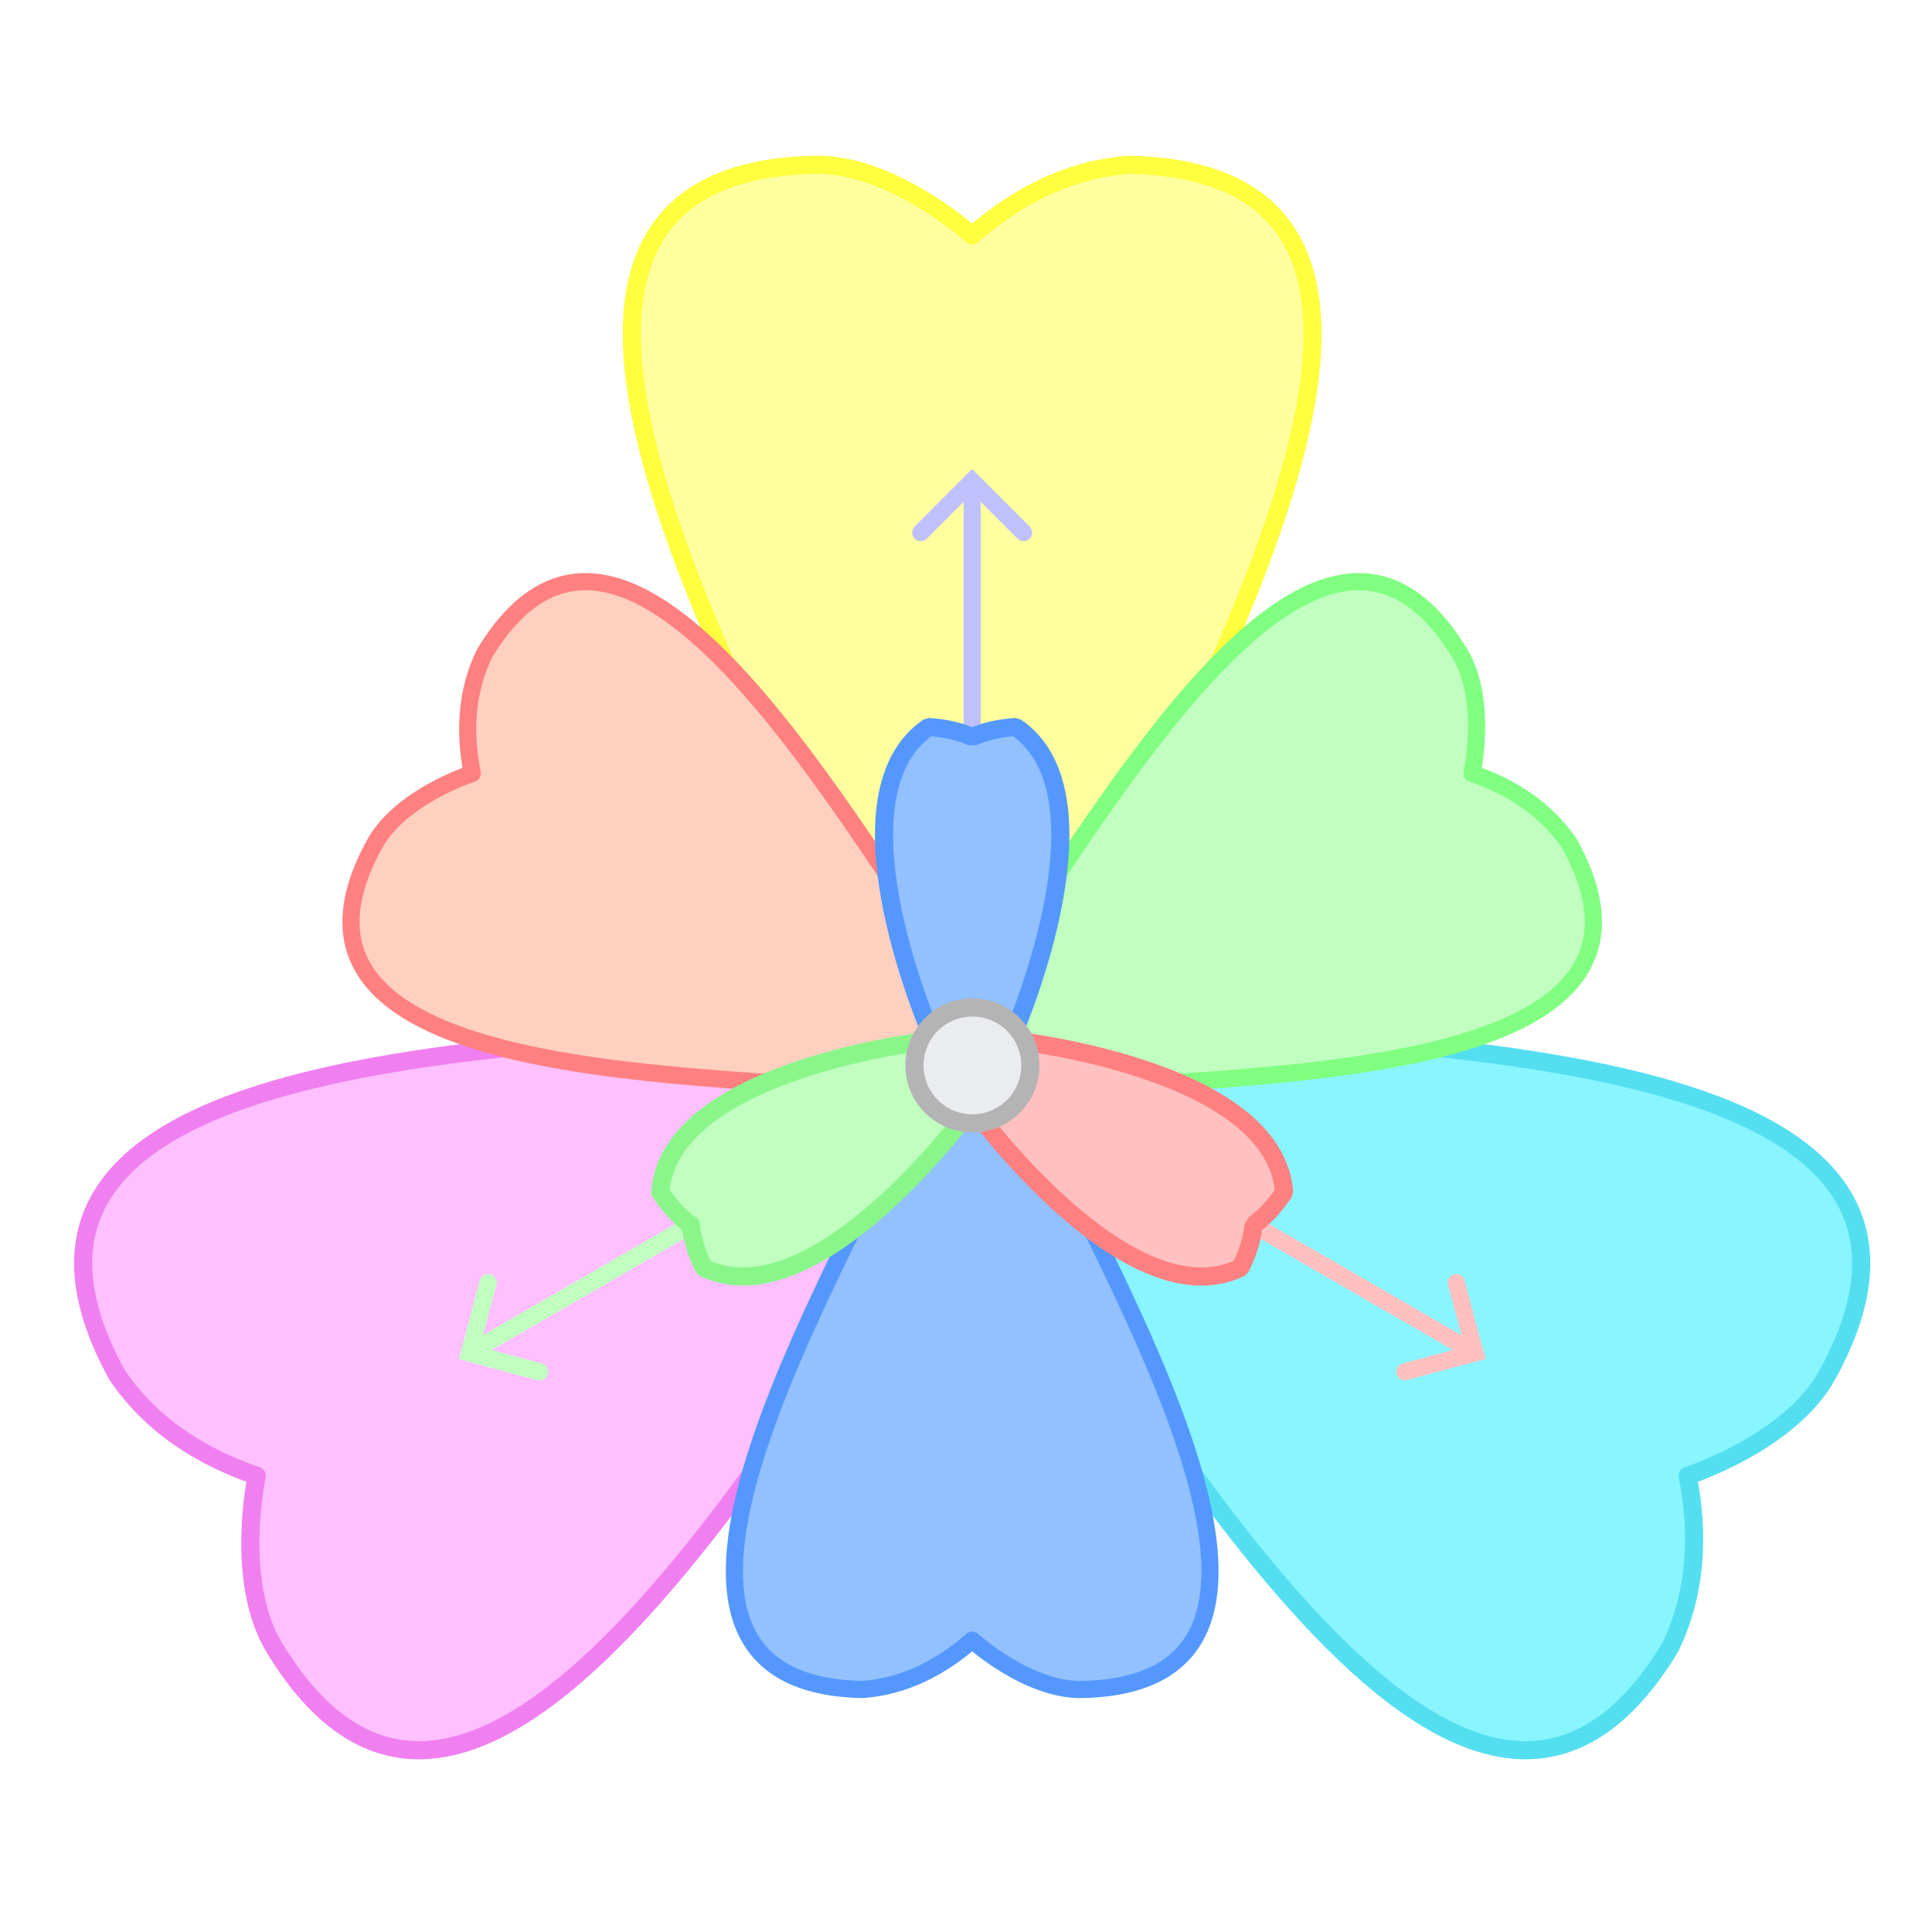
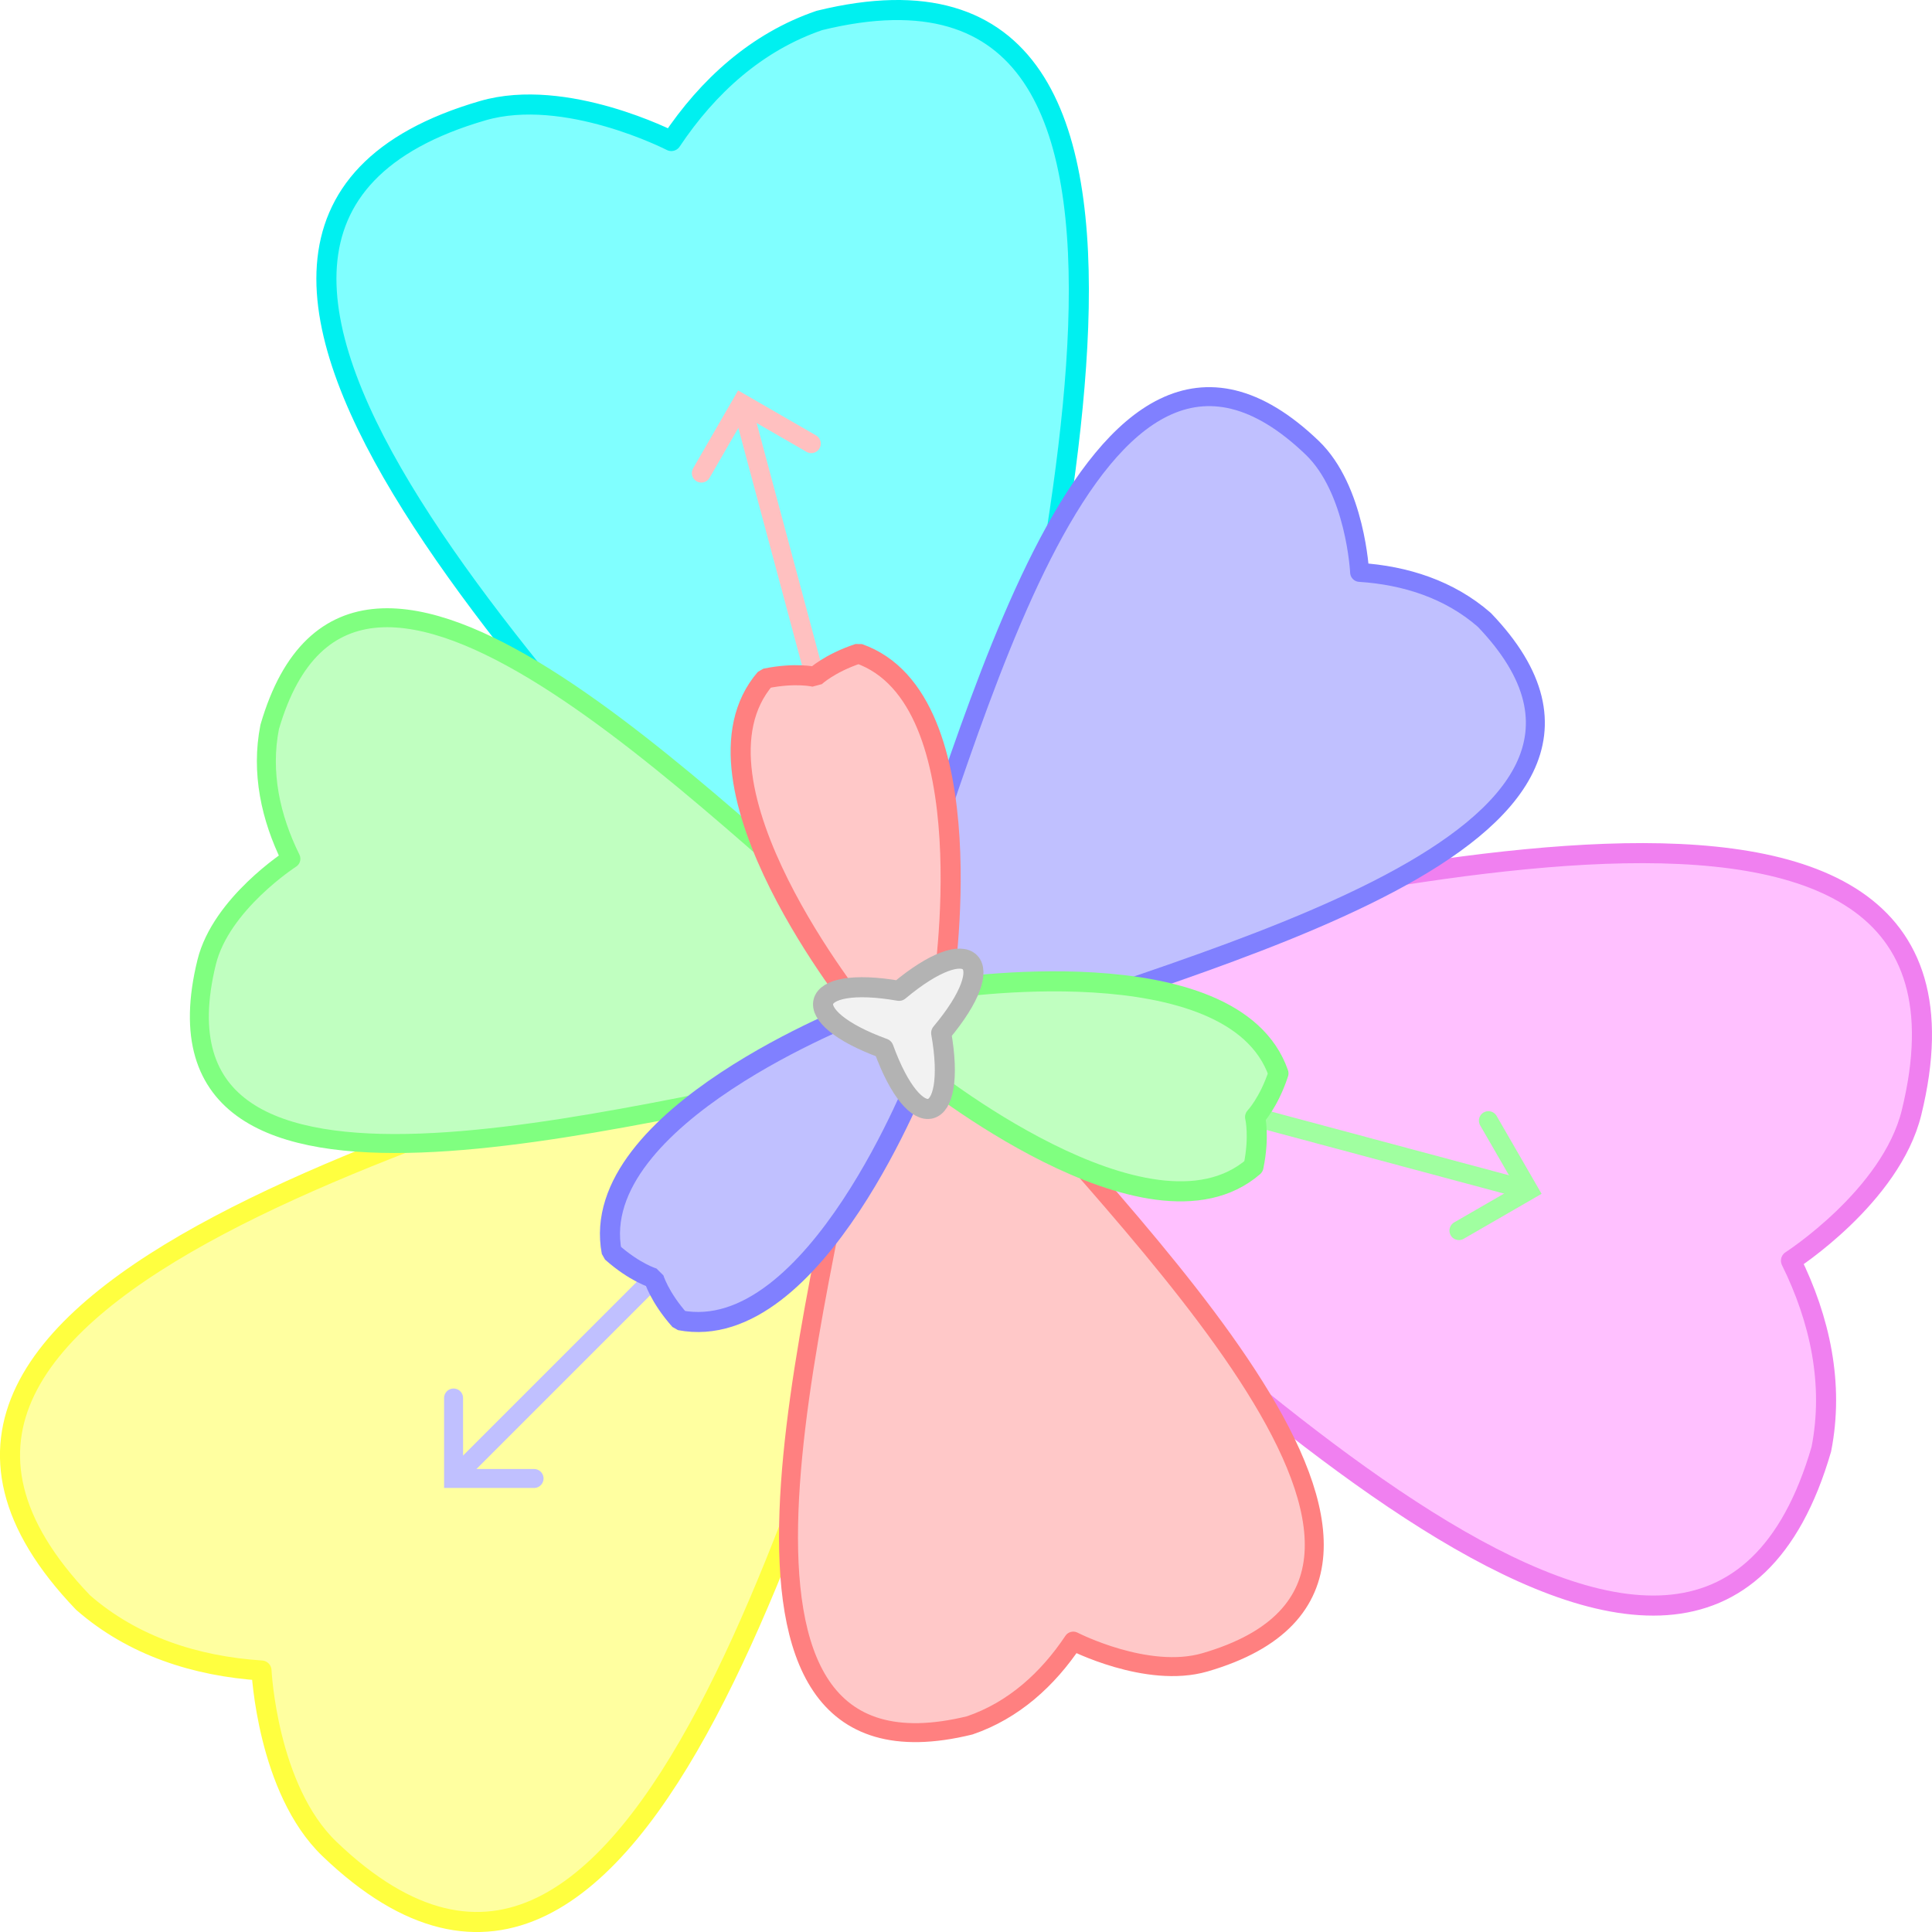
- <svg xmlns="http://www.w3.org/2000/svg" width="500" height="500" viewBox="0 0 132.292 132.292" version="1.1" id="svg1">
+ <svg xmlns="http://www.w3.org/2000/svg" width="384.937" height="384.937" viewBox="0 0 101.848 101.848" version="1.1" id="svg1">
  <defs id="defs1">
    <marker style="overflow:visible" id="ArrowWideRounded" refX="0" refY="0" orient="auto-start-reverse" markerWidth="1" markerHeight="1" viewBox="0 0 1 1" preserveAspectRatio="xMidYMid">
      <path style="fill:none;stroke:context-stroke;stroke-width:1;stroke-linecap:round" d="M 3,-3 0,0 3,3" transform="rotate(180,0.125,0)" id="path20" />
    </marker>
    <marker style="overflow:visible" id="ArrowWideRounded-2" refX="0" refY="0" orient="auto-start-reverse" markerWidth="1" markerHeight="1" viewBox="0 0 1 1" preserveAspectRatio="xMidYMid">
      <path style="fill:none;stroke:context-stroke;stroke-width:1;stroke-linecap:round" d="M 3,-3 0,0 3,3" transform="rotate(180,0.125,0)" id="path20-5" />
    </marker>
    <marker style="overflow:visible" id="ArrowWideRounded-2-5" refX="0" refY="0" orient="auto-start-reverse" markerWidth="1" markerHeight="1" viewBox="0 0 1 1" preserveAspectRatio="xMidYMid">
      <path style="fill:none;stroke:context-stroke;stroke-width:1;stroke-linecap:round" d="M 3,-3 0,0 3,3" transform="rotate(180,0.125,0)" id="path20-5-4" />
    </marker>
  </defs>
-   <g id="layer1" transform="translate(-18.60224,-38.42791)">
-     <g id="g4" style="display:inline" transform="matrix(1.173755,0,0,1.174854,-1.083291,5.631948)">
-       <path id="path2" style="fill:#89f5ff;fill-opacity:1;stroke:#54dff0;stroke-width:1.058;stroke-linecap:round;stroke-linejoin:round;stroke-dasharray:none;stroke-opacity:1" d="m 77.983,87.235 c 17.157,1.803 56.588,0.439 45.399,20.797 -2.19,3.986 -8.159,5.896 -8.159,5.896 0.678,3.4 0.511,6.88 -1.026,10.014 -12.036,19.869 -30.57,-14.961 -40.71,-28.918 l 2e-6,-5.192 z" />
+   <g id="layer1" transform="translate(-26.3955,-34.88414)">
+     <g id="g4" style="display:inline" transform="rotate(-135,73.67298,89.19043)">
+       <path id="path2" style="fill:#80ffff;fill-opacity:1;stroke:#00f0f0;stroke-width:1.058;stroke-linecap:round;stroke-linejoin:round;stroke-dasharray:none;stroke-opacity:1" d="m 77.983,87.235 c 17.157,1.803 56.588,0.439 45.399,20.797 -2.19,3.986 -8.159,5.896 -8.159,5.896 0.678,3.4 0.511,6.88 -1.026,10.014 -12.036,19.869 -30.57,-14.961 -40.71,-28.918 l 2e-6,-5.192 z" />
      <path id="path2-8" style="fill:#ffc0ff;fill-opacity:1;stroke:#f080f0;stroke-width:1.058;stroke-linecap:round;stroke-linejoin:round;stroke-dasharray:none;stroke-opacity:1" d="m 68.99,87.235 c -17.157,1.803 -56.588,0.439 -45.399,20.797 1.945,2.898 4.876,4.783 8.159,5.896 0,0 -1.33,6.124 1.026,10.014 12.036,19.869 30.57,-14.961 40.71,-28.918 l 2e-6,-5.192 z" />
      <path id="path2-9" style="fill:#ffffa0;fill-opacity:1;stroke:#ffff40;stroke-width:1.058;stroke-linecap:round;stroke-linejoin:round;stroke-dasharray:none;stroke-opacity:1" d="M 68.99,87.235 C 61.972,71.475 41.076,38.009 64.301,37.52 c 4.547,-0.096 9.185,4.118 9.185,4.118 2.605,-2.287 5.703,-3.883 9.185,-4.118 23.225,0.489 2.329,33.955 -4.689,49.715 l -4.497,2.596 z" />
      <g id="g12" style="display:none">
        <path id="path8-6" style="font-variation-settings:normal;display:none;fill:#8080ff;fill-opacity:1;stroke:none;stroke-width:1.953;stroke-linecap:round;stroke-linejoin:round;stroke-miterlimit:4;stroke-dasharray:none;stroke-dashoffset:0;stroke-opacity:1" d="M 45.726,105.858 C 46.489,101.11 52.752,97.072 73.486,89.831 56.848,104.167 50.219,107.572 45.726,105.858 Z" />
        <path id="path8-6-6" style="font-variation-settings:normal;display:none;fill:#ff8080;fill-opacity:1;stroke:none;stroke-width:1.953;stroke-linecap:round;stroke-linejoin:round;stroke-miterlimit:4;stroke-dasharray:none;stroke-dashoffset:0;stroke-opacity:1" d="m 73.486,57.777 c 3.731,3.034 4.096,10.478 -10e-7,32.055 -4.096,-21.577 -3.731,-29.02 10e-7,-32.055 z" />
        <path id="path8-6-6-4" style="font-variation-settings:normal;display:none;fill:#80ff8f;fill-opacity:1;stroke:none;stroke-width:1.953;stroke-linecap:round;stroke-linejoin:round;stroke-miterlimit:4;stroke-dasharray:none;stroke-dashoffset:0;stroke-opacity:1" d="m 101.246,105.858 c -4.493,1.714 -11.122,-1.691 -27.76,-16.027 20.734,7.241 26.997,11.279 27.76,16.027 z" />
      </g>
      <g id="g19" style="display:none;stroke:#fff00f;stroke-opacity:1">
        <g id="g11" transform="translate(2.492031,-1.438755)" style="stroke:#fff40f;stroke-opacity:1">
          <path style="font-variation-settings:normal;opacity:1;fill:none;fill-opacity:1;stroke:#fff40f;stroke-width:1;stroke-linecap:round;stroke-linejoin:round;stroke-miterlimit:4;stroke-dasharray:none;stroke-dashoffset:0;stroke-opacity:1" d="m 70.994,76.753 c 0,0 0.988,-13.657 -1.725,-11.038" id="path8" />
          <path style="font-variation-settings:normal;opacity:1;fill:none;fill-opacity:1;stroke:#fff40f;stroke-width:1;stroke-linecap:round;stroke-linejoin:round;stroke-miterlimit:4;stroke-dasharray:none;stroke-dashoffset:0;stroke-opacity:1" d="m 70.994,76.753 c 0,0 -0.836,-17.188 1.877,-13.996" id="path9" />
          <path style="font-variation-settings:normal;opacity:1;fill:none;fill-opacity:1;stroke:#fff40f;stroke-width:1;stroke-linecap:round;stroke-linejoin:round;stroke-miterlimit:4;stroke-dasharray:none;stroke-dashoffset:0;stroke-opacity:1" d="m 69.682,59.409 c 2.186,-0.425 1.312,17.344 1.312,17.344 5e-6,-11.179 -0.622,-18.929 1.486,-19.385" id="path10" />
          <path style="font-variation-settings:normal;opacity:1;fill:none;fill-opacity:1;stroke:#fff40f;stroke-width:1;stroke-linecap:round;stroke-linejoin:round;stroke-miterlimit:4;stroke-dasharray:none;stroke-dashoffset:0;stroke-opacity:1" d="m 69.457,70.018 c 2.432,-1.212 1.538,3.657 1.538,15.299 m 6e-6,5.953 C 71.027,80.356 70.236,64.873 72.746,67.586" id="path11" />
        </g>
        <g id="g11-1" transform="rotate(120,72.65553,91.26997)" style="display:inline;stroke:#00f0f0;stroke-opacity:1">
          <path style="font-variation-settings:normal;opacity:1;fill:none;fill-opacity:1;stroke:#00f0f0;stroke-width:1;stroke-linecap:round;stroke-linejoin:round;stroke-miterlimit:4;stroke-dasharray:none;stroke-dashoffset:0;stroke-opacity:1" d="m 70.994,76.753 c 0,0 0.988,-13.657 -1.725,-11.038" id="path8-9" />
          <path style="font-variation-settings:normal;opacity:1;fill:none;fill-opacity:1;stroke:#00f0f0;stroke-width:1;stroke-linecap:round;stroke-linejoin:round;stroke-miterlimit:4;stroke-dasharray:none;stroke-dashoffset:0;stroke-opacity:1" d="m 70.994,76.753 c 0,0 -0.836,-17.188 1.877,-13.996" id="path9-3" />
          <path style="font-variation-settings:normal;opacity:1;fill:none;fill-opacity:1;stroke:#00f0f0;stroke-width:1;stroke-linecap:round;stroke-linejoin:round;stroke-miterlimit:4;stroke-dasharray:none;stroke-dashoffset:0;stroke-opacity:1" d="m 69.682,59.409 c 2.186,-0.425 1.312,17.344 1.312,17.344 5e-6,-11.179 -0.622,-18.929 1.486,-19.385" id="path10-7" />
          <path style="font-variation-settings:normal;opacity:1;fill:none;fill-opacity:1;stroke:#00f0f0;stroke-width:1;stroke-linecap:round;stroke-linejoin:round;stroke-miterlimit:4;stroke-dasharray:none;stroke-dashoffset:0;stroke-opacity:1" d="m 69.457,70.018 c 2.432,-1.212 1.538,3.657 1.538,15.299 m 6e-6,5.953 C 71.027,80.356 70.236,64.873 72.746,67.586" id="path11-0" />
        </g>
        <g id="g11-2" transform="rotate(-120,71.82487,89.83119)" style="display:inline;stroke:#f080f0;stroke-opacity:1">
          <path style="font-variation-settings:normal;opacity:1;fill:none;fill-opacity:1;stroke:#f080f0;stroke-width:1;stroke-linecap:round;stroke-linejoin:round;stroke-miterlimit:4;stroke-dasharray:none;stroke-dashoffset:0;stroke-opacity:1" d="m 70.994,76.753 c 0,0 0.988,-13.657 -1.725,-11.038" id="path8-0" />
          <path style="font-variation-settings:normal;opacity:1;fill:none;fill-opacity:1;stroke:#f080f0;stroke-width:1;stroke-linecap:round;stroke-linejoin:round;stroke-miterlimit:4;stroke-dasharray:none;stroke-dashoffset:0;stroke-opacity:1" d="m 70.994,76.753 c 0,0 -0.836,-17.188 1.877,-13.996" id="path9-8" />
          <path style="font-variation-settings:normal;opacity:1;fill:none;fill-opacity:1;stroke:#f080f0;stroke-width:1;stroke-linecap:round;stroke-linejoin:round;stroke-miterlimit:4;stroke-dasharray:none;stroke-dashoffset:0;stroke-opacity:1" d="m 69.682,59.409 c 2.186,-0.425 1.312,17.344 1.312,17.344 5e-6,-11.179 -0.622,-18.929 1.486,-19.385" id="path10-0" />
          <path style="font-variation-settings:normal;opacity:1;fill:none;fill-opacity:1;stroke:#f080f0;stroke-width:1;stroke-linecap:round;stroke-linejoin:round;stroke-miterlimit:4;stroke-dasharray:none;stroke-dashoffset:0;stroke-opacity:1" d="m 69.457,70.018 c 2.432,-1.212 1.538,3.657 1.538,15.299 m 6e-6,5.953 C 71.027,80.356 70.236,64.873 72.746,67.586" id="path11-2" />
        </g>
      </g>
      <g id="g21" transform="translate(2.492031,-1.438755)">
        <path style="font-variation-settings:normal;opacity:1;fill:none;fill-opacity:1;stroke:#c0c0ff;stroke-width:1;stroke-linecap:round;stroke-linejoin:round;stroke-miterlimit:4;stroke-dasharray:none;stroke-dashoffset:0;stroke-opacity:1;marker-end:url(#ArrowWideRounded)" d="m 70.994,91.27 -0.002,-33.625" id="path19" />
        <path style="font-variation-settings:normal;fill:none;fill-opacity:1;stroke:#ffc0c0;stroke-width:1;stroke-linecap:round;stroke-linejoin:round;stroke-miterlimit:4;stroke-dasharray:none;stroke-dashoffset:0;stroke-opacity:1;marker-end:url(#ArrowWideRounded-2)" d="M 70.994,91.27 100.115,108.081" id="path19-3" />
-         <path style="font-variation-settings:normal;fill:none;fill-opacity:1;stroke:#c0ffc0;stroke-width:1;stroke-linecap:round;stroke-linejoin:round;stroke-miterlimit:4;stroke-dasharray:none;stroke-dashoffset:0;stroke-opacity:1;marker-end:url(#ArrowWideRounded-2-5)" d="M 70.994,91.27 41.875,108.084" id="path19-3-7" />
+         <path style="font-variation-settings:normal;fill:none;fill-opacity:1;stroke:#a0ffa0;stroke-width:1;stroke-linecap:round;stroke-linejoin:round;stroke-miterlimit:4;stroke-dasharray:none;stroke-dashoffset:0;stroke-opacity:1;marker-end:url(#ArrowWideRounded-2-5)" d="M 70.994,91.27 41.875,108.084" id="path19-3-7" />
      </g>
    </g>
-     <g id="g6" transform="matrix(1.173755,0,0,1.174854,-1.083291,5.631948)" style="display:inline">
+     <g id="g6" transform="rotate(-135,73.67298,89.19043)" style="display:inline">
      <path id="path2-1" style="font-variation-settings:normal;display:inline;opacity:1;vector-effect:none;fill:#c0ffc0;fill-opacity:1;stroke:#80ff80;stroke-width:1;stroke-linecap:round;stroke-linejoin:round;stroke-miterlimit:4;stroke-dasharray:none;stroke-dashoffset:0;stroke-opacity:1;-inkscape-stroke:none;stop-color:#000000;stop-opacity:1" d="m 73.486,86.203 c 7.085,-9.753 20.036,-34.09 28.447,-20.207 1.646,2.718 0.717,6.997 0.717,6.997 2.294,0.777 4.342,2.095 5.701,4.12 7.818,14.225 -19.734,13.272 -31.723,14.532 l -3.142,-1.814 z" />
-       <path id="path2-1-6" style="font-variation-settings:normal;display:inline;opacity:1;vector-effect:none;fill:#ffd0c0;fill-opacity:1;stroke:#ff8080;stroke-width:1;stroke-linecap:round;stroke-linejoin:round;stroke-miterlimit:4;stroke-dasharray:none;stroke-dashoffset:0;stroke-opacity:1;-inkscape-stroke:none;stop-color:#000000;stop-opacity:1" d="M 70.344,91.645 C 58.355,90.386 30.803,91.338 38.621,77.113 c 1.531,-2.785 5.701,-4.12 5.701,-4.12 -0.474,-2.376 -0.357,-4.808 0.717,-6.997 8.41,-13.883 21.361,10.454 28.447,20.207 l -5e-6,3.628 z" />
-       <path id="path2-1-6-4" style="font-variation-settings:normal;display:inline;vector-effect:none;fill:#93c0ff;fill-opacity:1;stroke:#5498ff;stroke-width:1;stroke-linecap:round;stroke-linejoin:round;stroke-miterlimit:4;stroke-dasharray:none;stroke-dashoffset:0;stroke-opacity:1;-inkscape-stroke:none;stop-color:#000000" d="m 76.628,91.645 c 4.904,11.013 19.505,34.397 3.276,34.739 -3.177,0.067 -6.418,-2.878 -6.418,-2.878 -1.82,1.598 -3.985,2.713 -6.418,2.878 -16.229,-0.342 -1.627,-23.726 3.276,-34.739 l 3.142,-1.814 z" />
+       <path id="path2-1-6" style="font-variation-settings:normal;display:inline;opacity:1;vector-effect:none;fill:#ffc8c8;fill-opacity:1;stroke:#ff8080;stroke-width:1;stroke-linecap:round;stroke-linejoin:round;stroke-miterlimit:4;stroke-dasharray:none;stroke-dashoffset:0;stroke-opacity:1;-inkscape-stroke:none;stop-color:#000000;stop-opacity:1" d="M 70.344,91.645 C 58.355,90.386 30.803,91.338 38.621,77.113 c 1.531,-2.785 5.701,-4.12 5.701,-4.12 -0.474,-2.376 -0.357,-4.808 0.717,-6.997 8.41,-13.883 21.361,10.454 28.447,20.207 l -5e-6,3.628 z" />
+       <path id="path2-1-6-4" style="font-variation-settings:normal;display:inline;vector-effect:none;fill:#c0c0ff;fill-opacity:1;stroke:#8080ff;stroke-width:1;stroke-linecap:round;stroke-linejoin:round;stroke-miterlimit:4;stroke-dasharray:none;stroke-dashoffset:0;stroke-opacity:1;-inkscape-stroke:none;stop-color:#000000" d="m 76.628,91.645 c 4.904,11.013 19.505,34.397 3.276,34.739 -3.177,0.067 -6.418,-2.878 -6.418,-2.878 -1.82,1.598 -3.985,2.713 -6.418,2.878 -16.229,-0.342 -1.627,-23.726 3.276,-34.739 l 3.142,-1.814 z" />
    </g>
-     <g id="g7" style="display:inline" transform="matrix(1.173755,0,0,1.174854,1.841748,3.941621)">
-       <path id="path6-8" style="font-variation-settings:normal;display:inline;fill:#93c0ff;fill-opacity:1;stroke:#5498ff;stroke-width:1.058;stroke-linecap:round;stroke-linejoin:bevel;stroke-miterlimit:4;stroke-dasharray:none;stroke-dashoffset:0;stroke-opacity:1" d="m 73.243,89.972 c 0,0 6.308,-14.157 0.295,-18.243 -1.645,0.096 -2.544,0.594 -2.544,0.594 v 0 c 0,0 -0.899,-0.498 -2.544,-0.594 -6.013,4.086 0.295,18.243 0.295,18.243 z" />
-       <path id="path6-8-0" style="font-variation-settings:normal;display:inline;fill:#ffc0c0;fill-opacity:1;stroke:#ff8080;stroke-width:1.058;stroke-linecap:round;stroke-linejoin:bevel;stroke-miterlimit:4;stroke-dasharray:none;stroke-dashoffset:0;stroke-opacity:1" d="m 70.994,93.866 c 0,0 9.106,12.542 15.651,9.377 0.739,-1.472 0.757,-2.5 0.757,-2.5 v 0 c 0,0 0.881,-0.53 1.786,-1.906 -0.532,-7.25 -15.947,-8.866 -15.947,-8.866 z" />
-       <path id="path6-8-0-1" style="font-variation-settings:normal;display:inline;fill:#c0ffc0;fill-opacity:1;stroke:#8af68a;stroke-width:1.058;stroke-linecap:round;stroke-linejoin:round;stroke-miterlimit:4;stroke-dasharray:none;stroke-dashoffset:0;stroke-opacity:1" d="m 68.746,89.972 c 0,0 -15.414,1.616 -15.947,8.866 0.906,1.376 1.786,1.906 1.786,1.906 v 0 c 0,0 0.018,1.027 0.757,2.5 6.545,3.164 15.651,-9.377 15.651,-9.377 z" />
-       <ellipse style="fill:#eaecef;fill-opacity:1;stroke:#b4b4b4;stroke-width:1.058;stroke-dasharray:none;stroke-opacity:1" id="path3" cx="71.008" cy="91.45" rx="3.381" ry="3.378" />
+     <g id="g7" style="display:inline">
+       <path id="path6-8" style="font-variation-settings:normal;display:inline;fill:#c0c0ff;fill-opacity:1;stroke:#8080ff;stroke-width:1.058;stroke-linecap:round;stroke-linejoin:bevel;stroke-miterlimit:4;stroke-dasharray:none;stroke-dashoffset:0;stroke-opacity:1" d="m 71.75,88.197 c 0,0 -14.471,5.55 -13.109,12.691 1.231,1.095 2.219,1.378 2.219,1.378 v 0 c 0,0 0.284,0.988 1.378,2.219 7.141,1.363 12.691,-13.109 12.691,-13.109 z" />
+       <path id="path6-8-0" style="font-variation-settings:normal;display:inline;fill:#ffc8c8;fill-opacity:1;stroke:#ff8080;stroke-width:1.058;stroke-linecap:round;stroke-linejoin:bevel;stroke-miterlimit:4;stroke-dasharray:none;stroke-dashoffset:0;stroke-opacity:1" d="m 76.094,87.034 c 0,0 2.429,-15.307 -4.436,-17.698 -1.564,0.519 -2.303,1.232 -2.303,1.232 v 0 c 0,0 -0.997,-0.248 -2.611,0.084 -4.75,5.503 5.007,17.545 5.007,17.545 z" />
+       <path id="path6-8-0-1" style="font-variation-settings:normal;display:inline;fill:#c0ffc0;fill-opacity:1;stroke:#80ff80;stroke-width:1.058;stroke-linecap:round;stroke-linejoin:round;stroke-miterlimit:4;stroke-dasharray:none;stroke-dashoffset:0;stroke-opacity:1" d="m 74.93,91.377 c 0,0 12.042,9.757 17.545,5.007 0.333,-1.613 0.084,-2.611 0.084,-2.611 v 0 c 0,0 0.714,-0.74 1.232,-2.303 -2.391,-6.866 -17.698,-4.436 -17.698,-4.436 z" />
+       <path style="font-variation-settings:normal;fill:#f2f2f2;fill-opacity:1;stroke:#b3b3b3;stroke-width:1.058;stroke-linecap:round;stroke-linejoin:round;stroke-miterlimit:4;stroke-dasharray:none;stroke-dashoffset:0;stroke-opacity:1" d="m 73.789,87.117 c 3.803,-3.18 5.41,-1.579 2.222,2.222 0.861,4.886 -1.338,5.475 -3.035,0.813 -4.662,-1.697 -4.07,-3.887 0.813,-3.035 z" id="path7" />
    </g>
    <circle style="font-variation-settings:normal;display:none;opacity:1;fill:none;fill-opacity:1;stroke:#c0c0ff;stroke-width:1;stroke-linecap:round;stroke-linejoin:round;stroke-miterlimit:4;stroke-dasharray:none;stroke-dashoffset:0;stroke-opacity:1" id="path21" cx="-70.992" cy="-91.295" transform="scale(-1)" r="33.65" />
    <text xml:space="preserve" style="font-style:normal;font-variant:normal;font-weight:normal;font-stretch:normal;font-size:8.467px;font-family:unscii;-inkscape-font-specification:unscii;display:none;opacity:1;fill:#008000;fill-opacity:1;stroke:none;stroke-width:1;stroke-linecap:round;stroke-linejoin:round;stroke-miterlimit:4;stroke-dasharray:none;stroke-dashoffset:0;stroke-opacity:1" x="14.094" y="-28.955" id="text22" transform="translate(-2.492031,1.438755)">
-       <tspan id="tspan22" style="font-style:normal;font-variant:normal;font-weight:normal;font-stretch:normal;font-family:unscii;-inkscape-font-specification:unscii;fill:#008000;stroke:none;stroke-width:1" x="14.094" y="-28.955">By pertaz,</tspan>
-       <tspan style="font-style:normal;font-variant:normal;font-weight:normal;font-stretch:normal;font-family:unscii;-inkscape-font-specification:unscii;fill:#008000;stroke:none;stroke-width:1" x="14.094" y="-18.372" id="tspan23">under liense CC By 4.0.</tspan>
-       <tspan style="font-style:normal;font-variant:normal;font-weight:normal;font-stretch:normal;font-family:unscii;-inkscape-font-specification:unscii;fill:#008000;stroke:none;stroke-width:1" x="14.094" y="-7.789" id="tspan24">https://creativecommons.org/licenses/by/4.0/</tspan>
+       <tspan id="tspan22" style="font-style:normal;font-variant:normal;font-weight:normal;font-stretch:normal;font-family:unscii;-inkscape-font-specification:unscii;fill:#008000;stroke:none;stroke-width:1" x="0" y="0">By pertaz,</tspan>
+       <tspan style="font-style:normal;font-variant:normal;font-weight:normal;font-stretch:normal;font-family:unscii;-inkscape-font-specification:unscii;fill:#008000;stroke:none;stroke-width:1" x="0" y="0" id="tspan23">under liense CC By 4.0.</tspan>
+       <tspan style="font-style:normal;font-variant:normal;font-weight:normal;font-stretch:normal;font-family:unscii;-inkscape-font-specification:unscii;fill:#008000;stroke:none;stroke-width:1" x="0" y="0" id="tspan24">https://creativecommons.org/licenses/by/4.0/</tspan>
    </text>
  </g>
</svg>
